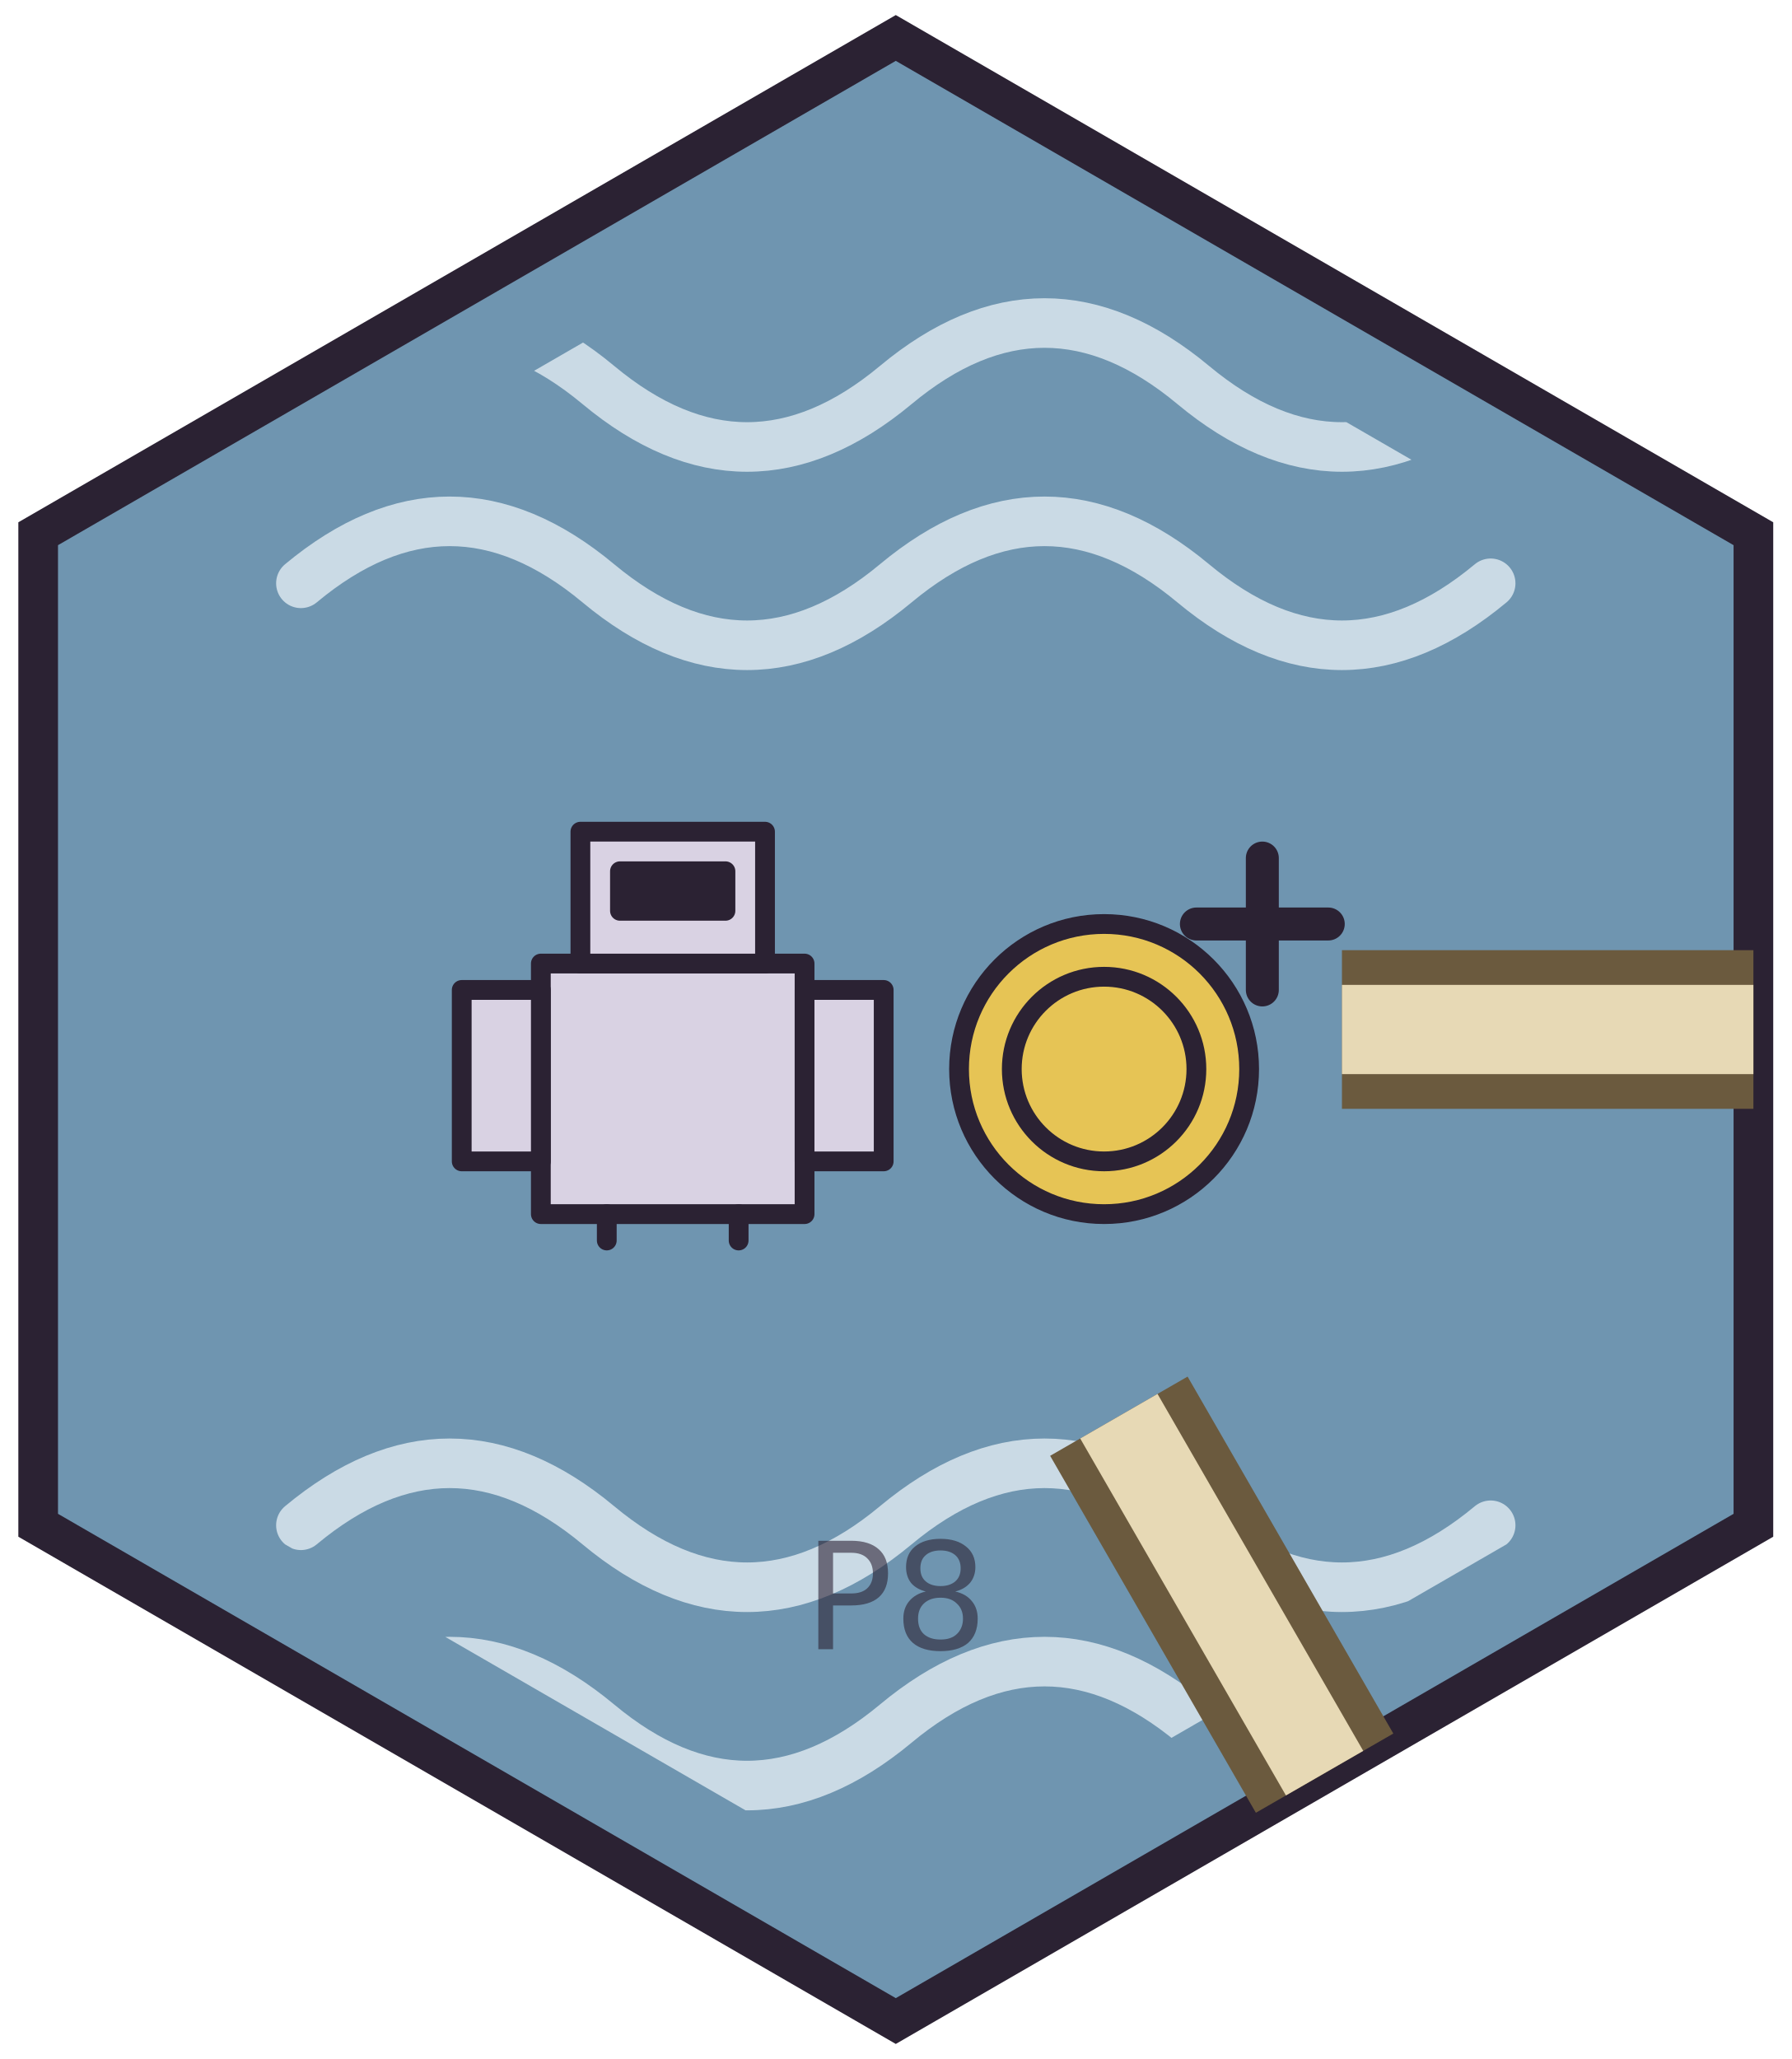
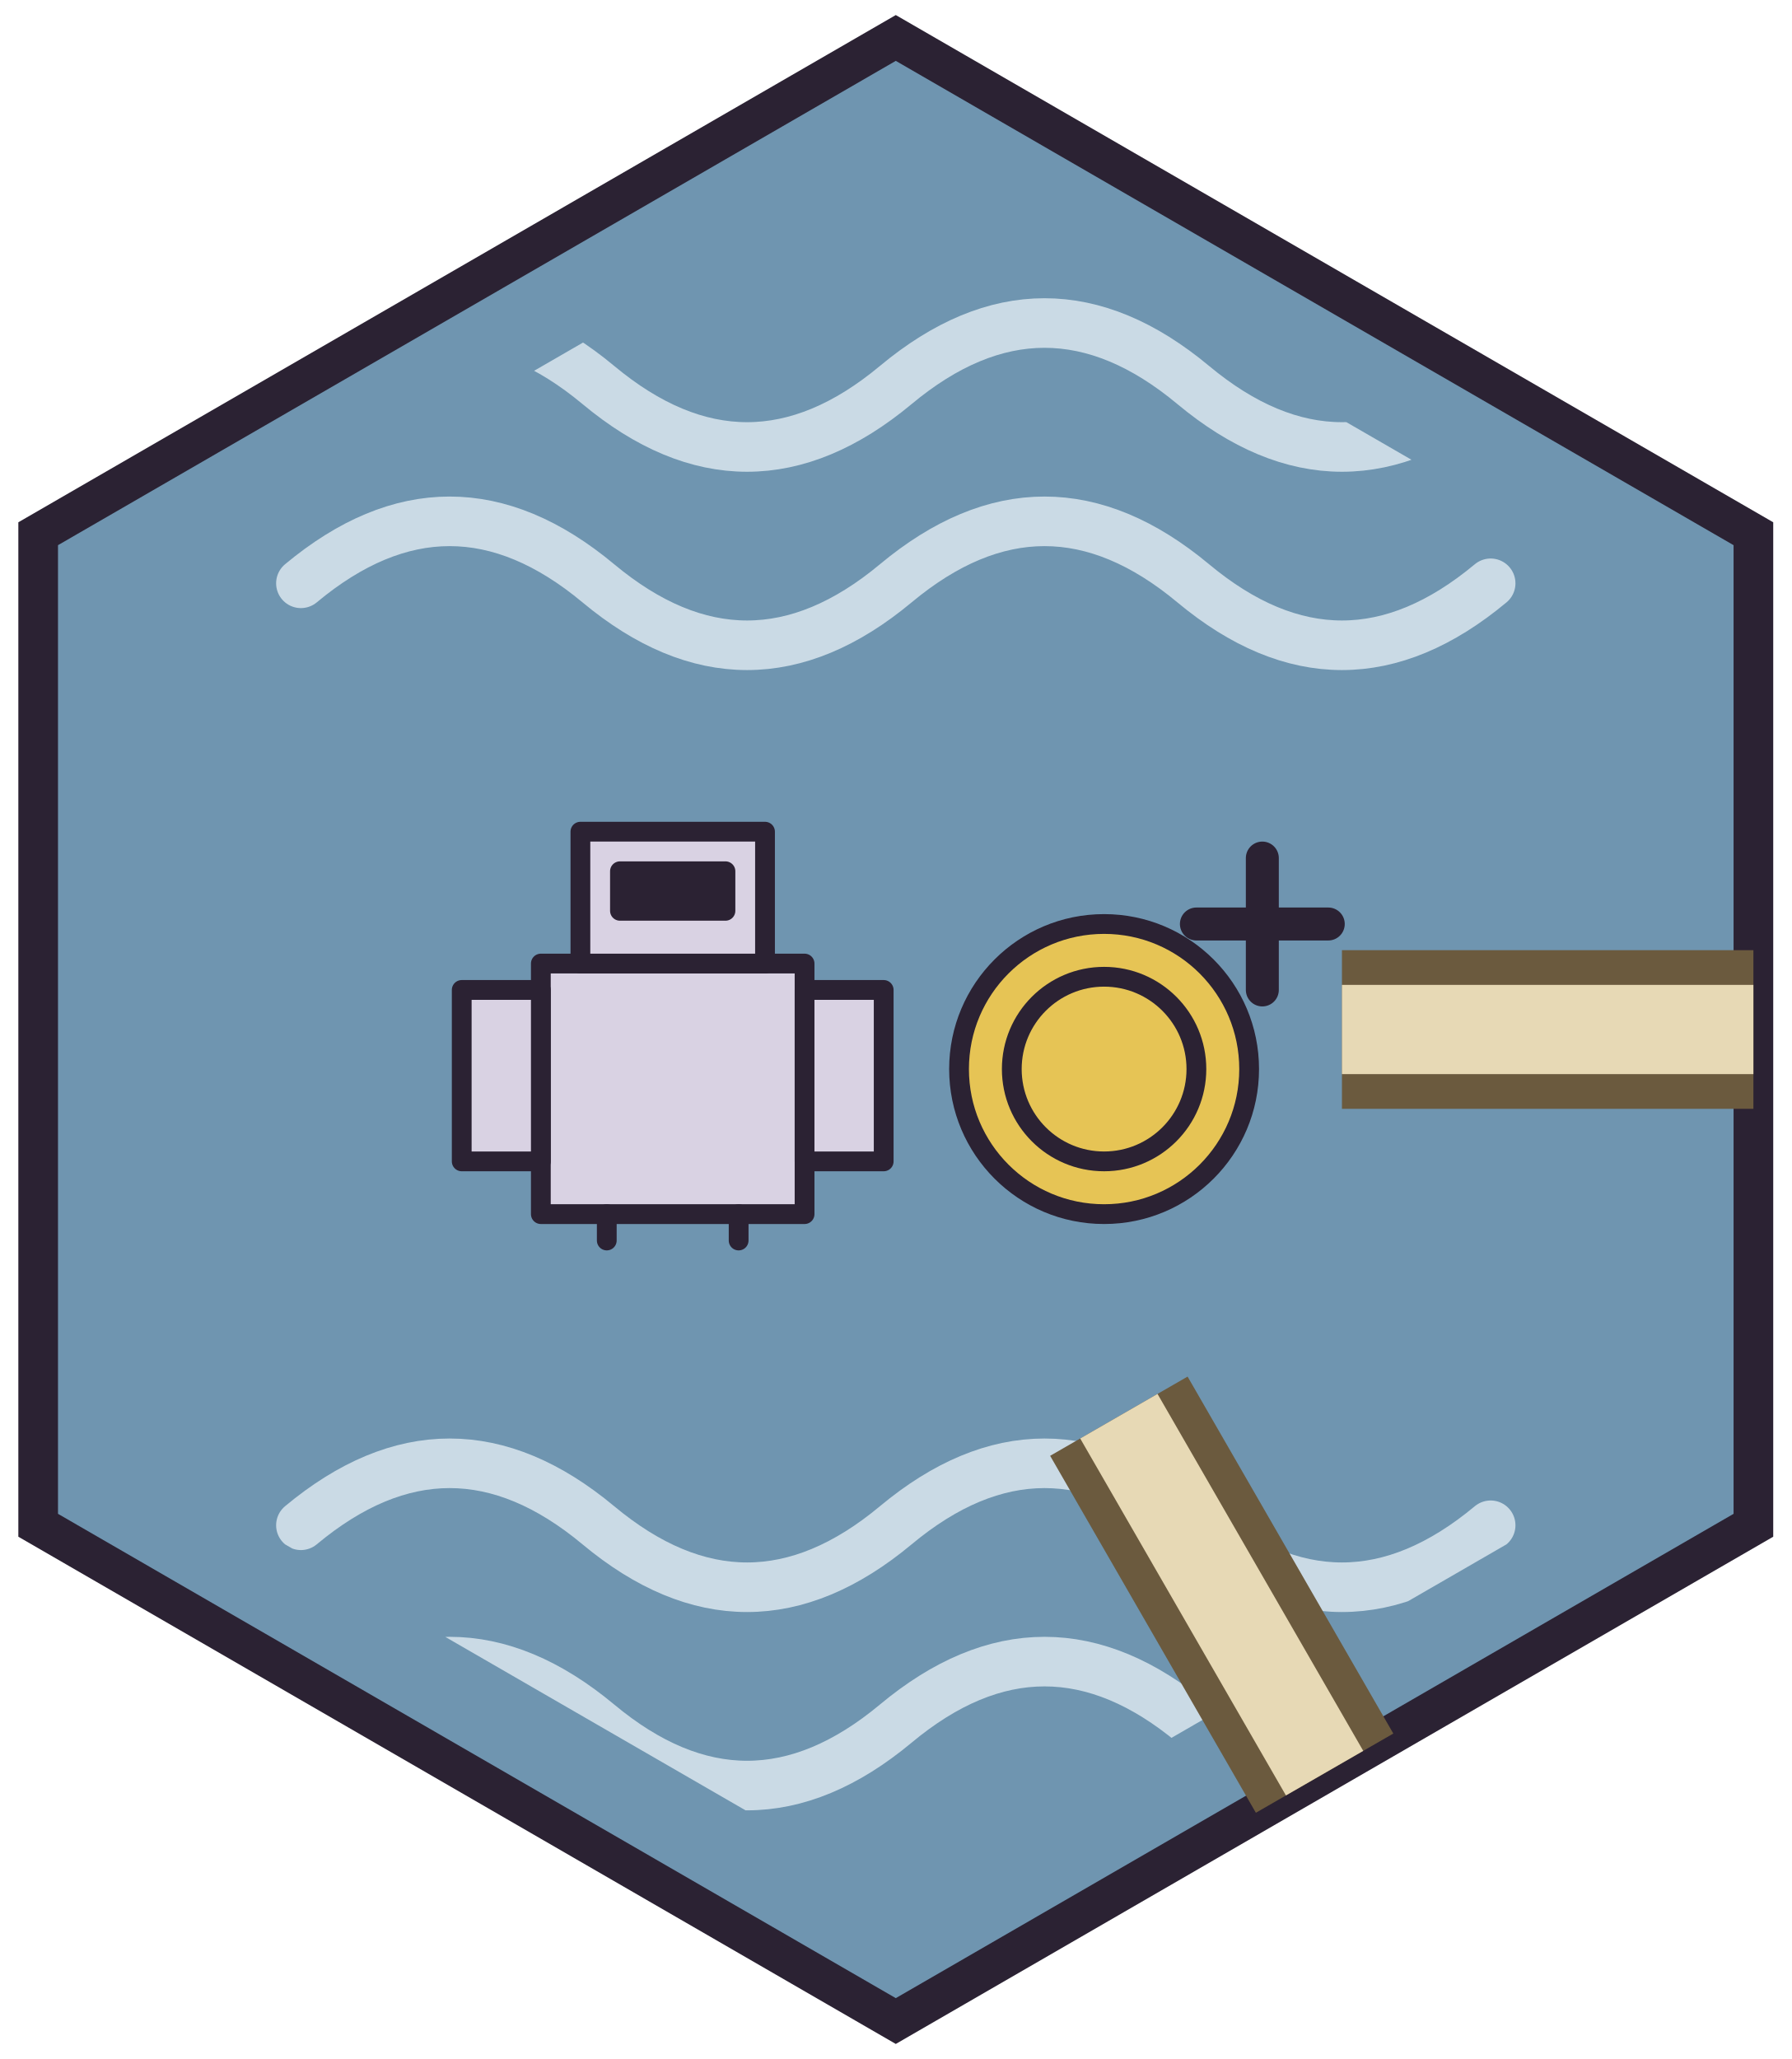
<svg xmlns="http://www.w3.org/2000/svg" viewBox="-36.14 -41.50 72.28 83.00" width="181" height="208" font-family="DejaVu Sans, Arial, sans-serif">
  <polygon points="34.6,20.0 0.0,40.0 -34.6,20.0 -34.6,-20.0 -0.0,-40.0 34.6,-20.0" fill="#6f95b0" stroke="#2b2233" stroke-width="1.6" />
  <clipPath id="c_port">
    <polygon points="30.3,17.5 0.0,35.0 -30.3,17.5 -30.3,-17.5 -0.0,-35.0 30.3,-17.5" />
  </clipPath>
  <g clip-path="url(#c_port)">
    <path d="M-24 -26 q6 -5 12 0 t12 0 t12 0 t12 0" stroke="#e8f1f7" stroke-opacity="0.75" stroke-width="2" fill="none" stroke-linecap="round" />
    <path d="M-24 -18 q6 -5 12 0 t12 0 t12 0 t12 0" stroke="#e8f1f7" stroke-opacity="0.75" stroke-width="2" fill="none" stroke-linecap="round" />
    <path d="M-24 20 q6 -5 12 0 t12 0 t12 0 t12 0" stroke="#e8f1f7" stroke-opacity="0.75" stroke-width="2" fill="none" stroke-linecap="round" />
    <path d="M-24 28 q6 -5 12 0 t12 0 t12 0 t12 0" stroke="#e8f1f7" stroke-opacity="0.75" stroke-width="2" fill="none" stroke-linecap="round" />
  </g>
  <line x1="34.6" y1="0.0" x2="18.0" y2="0.0" stroke="#6b5a3e" stroke-width="6.4" />
  <line x1="34.6" y1="0.0" x2="18.0" y2="0.0" stroke="#e7d9b5" stroke-width="3.6" />
  <line x1="17.3" y1="30.0" x2="9.0" y2="15.6" stroke="#6b5a3e" stroke-width="6.4" />
  <line x1="17.3" y1="30.0" x2="9.0" y2="15.6" stroke="#e7d9b5" stroke-width="3.6" />
  <g transform="translate(-9.0,0.0) scale(0.266)" stroke="#2b2233" stroke-width="3" stroke-linejoin="round" stroke-linecap="round" fill="none">
    <rect x="-20" y="-10" width="40" height="38" fill="#d9d2e3" />
    <rect x="-14" y="-30" width="28" height="20" fill="#d9d2e3" />
    <rect x="-8" y="-24" width="16" height="6" fill="#2b2233" />
    <rect x="-32" y="-6" width="12" height="26" fill="#d9d2e3" />
    <rect x="20" y="-6" width="12" height="26" fill="#d9d2e3" />
    <path d="M-10 28 V32 M10 28 V32" />
  </g>
  <g transform="translate(10.0,0.0) scale(0.266)" stroke="#2b2233" stroke-width="3" stroke-linejoin="round" stroke-linecap="round" fill="none">
    <circle cx="-6" cy="6" r="22" fill="#e6c455" />
    <circle cx="-6" cy="6" r="14" fill="none" />
    <path d="M18 -26 V-6 M8 -16 H28" stroke-width="5" fill="none" />
  </g>
-   <text x="0" y="25" text-anchor="middle" font-size="6" fill="#2b2233" opacity="0.6">P8</text>
</svg>
